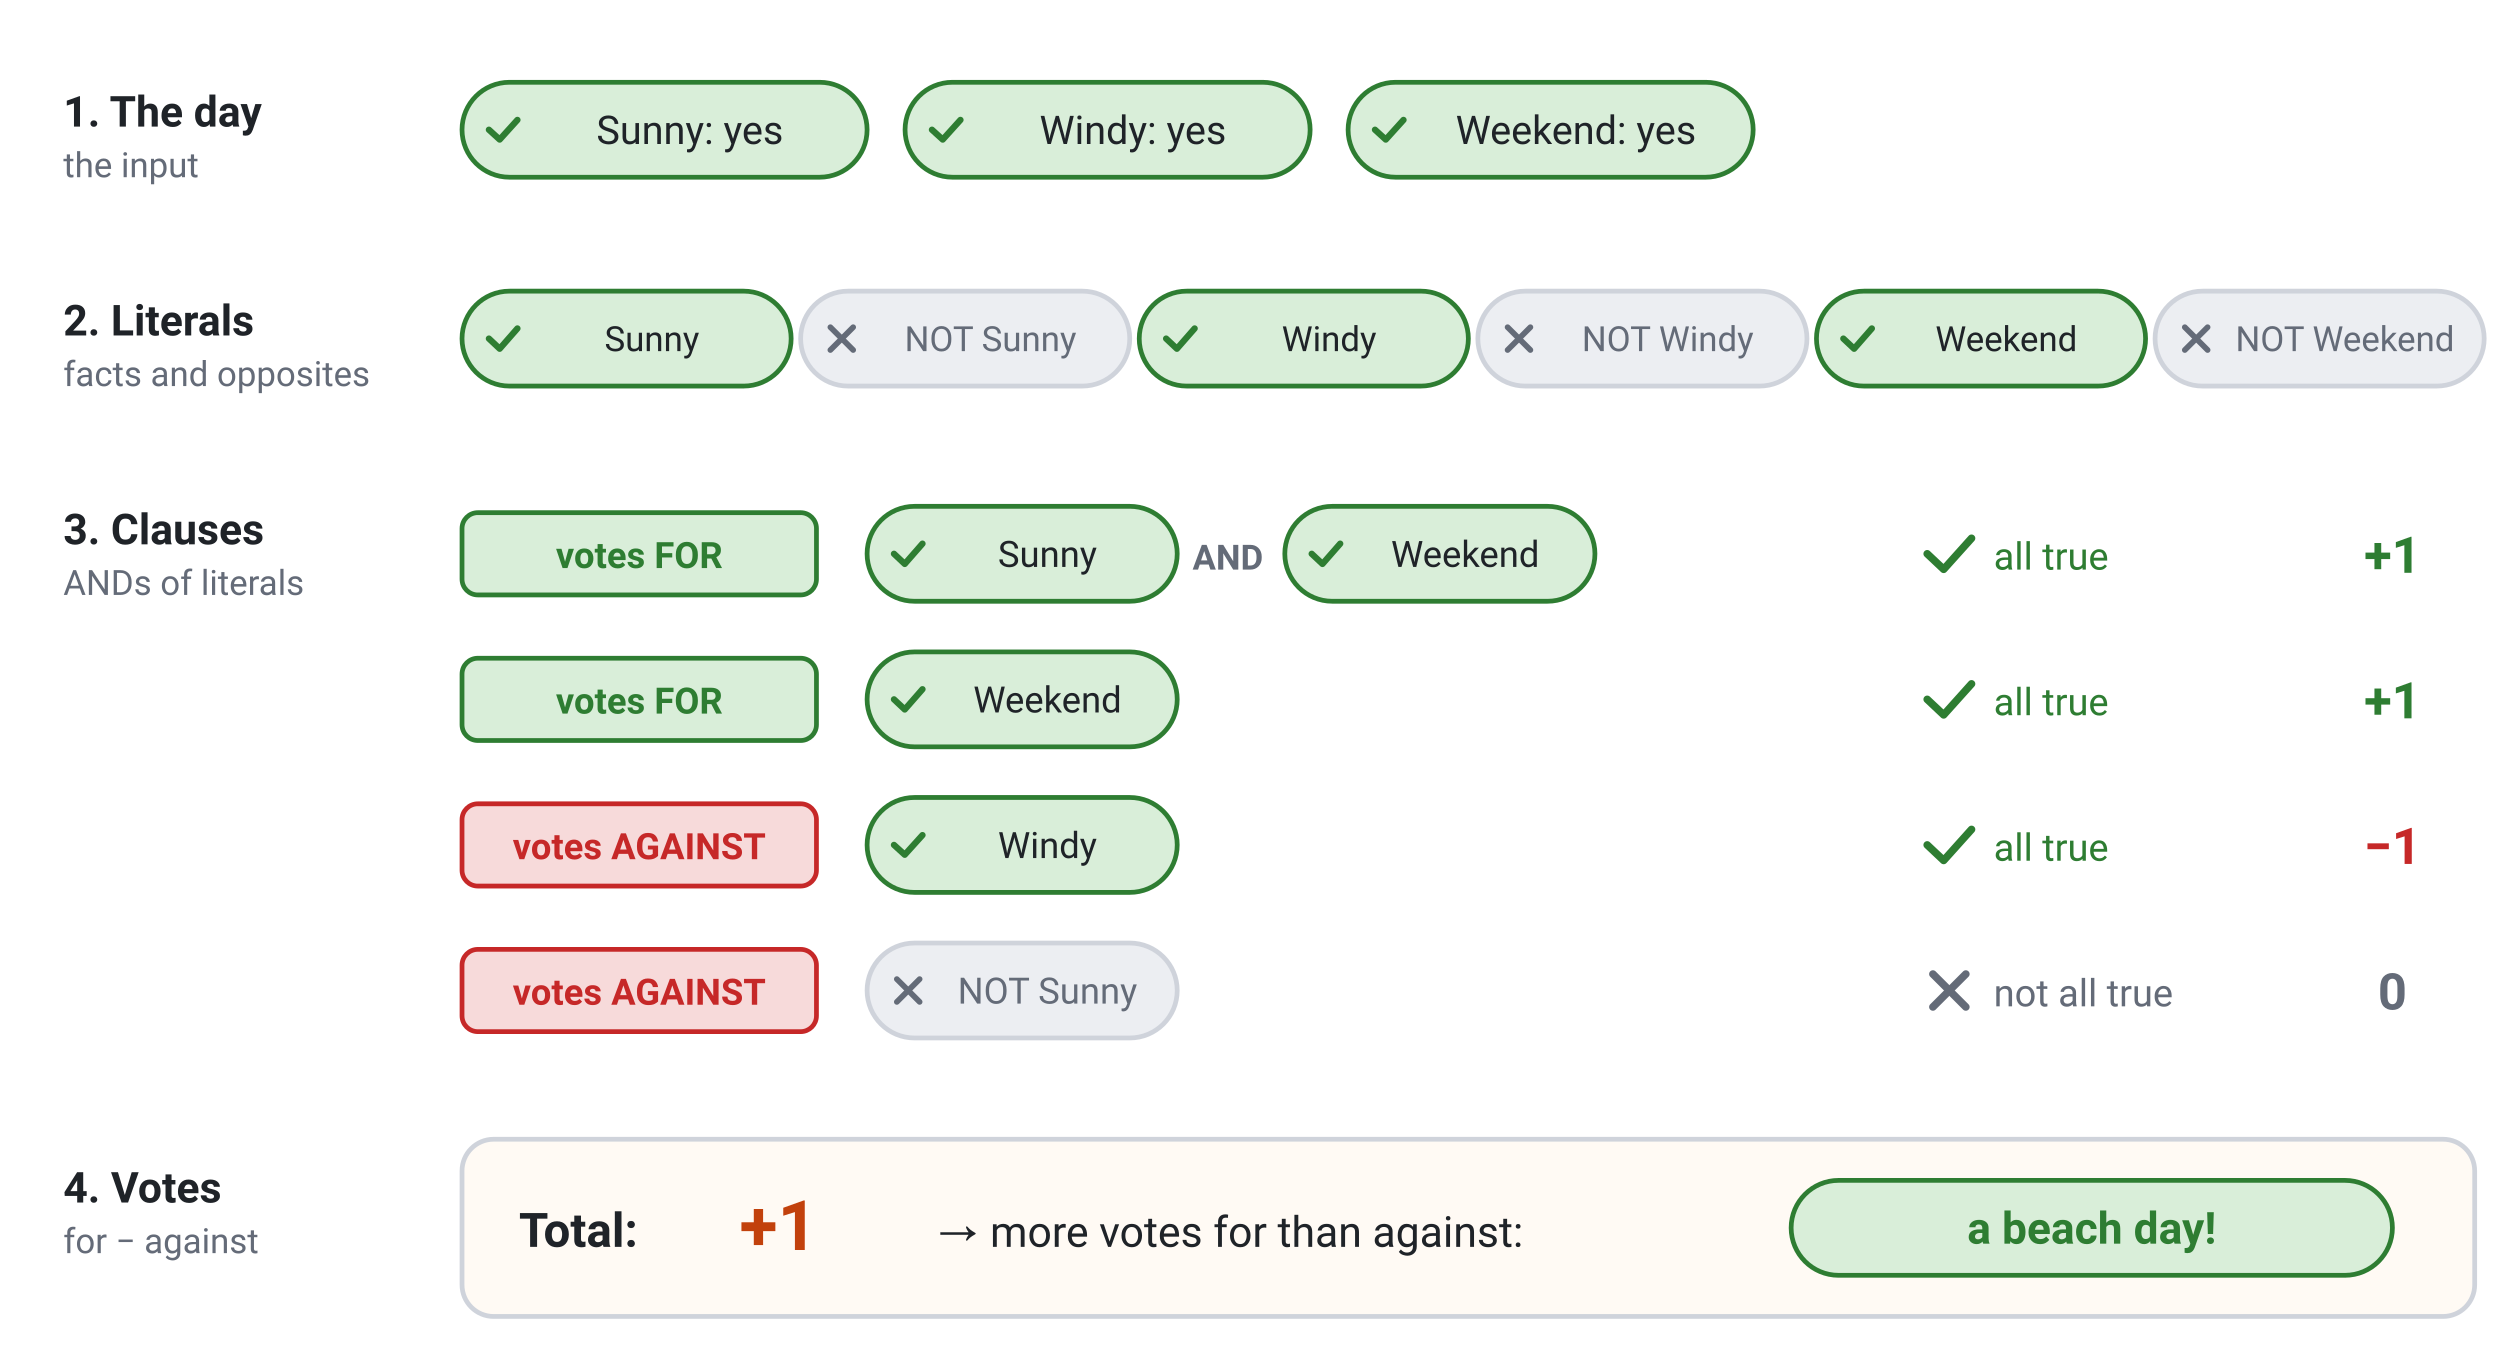
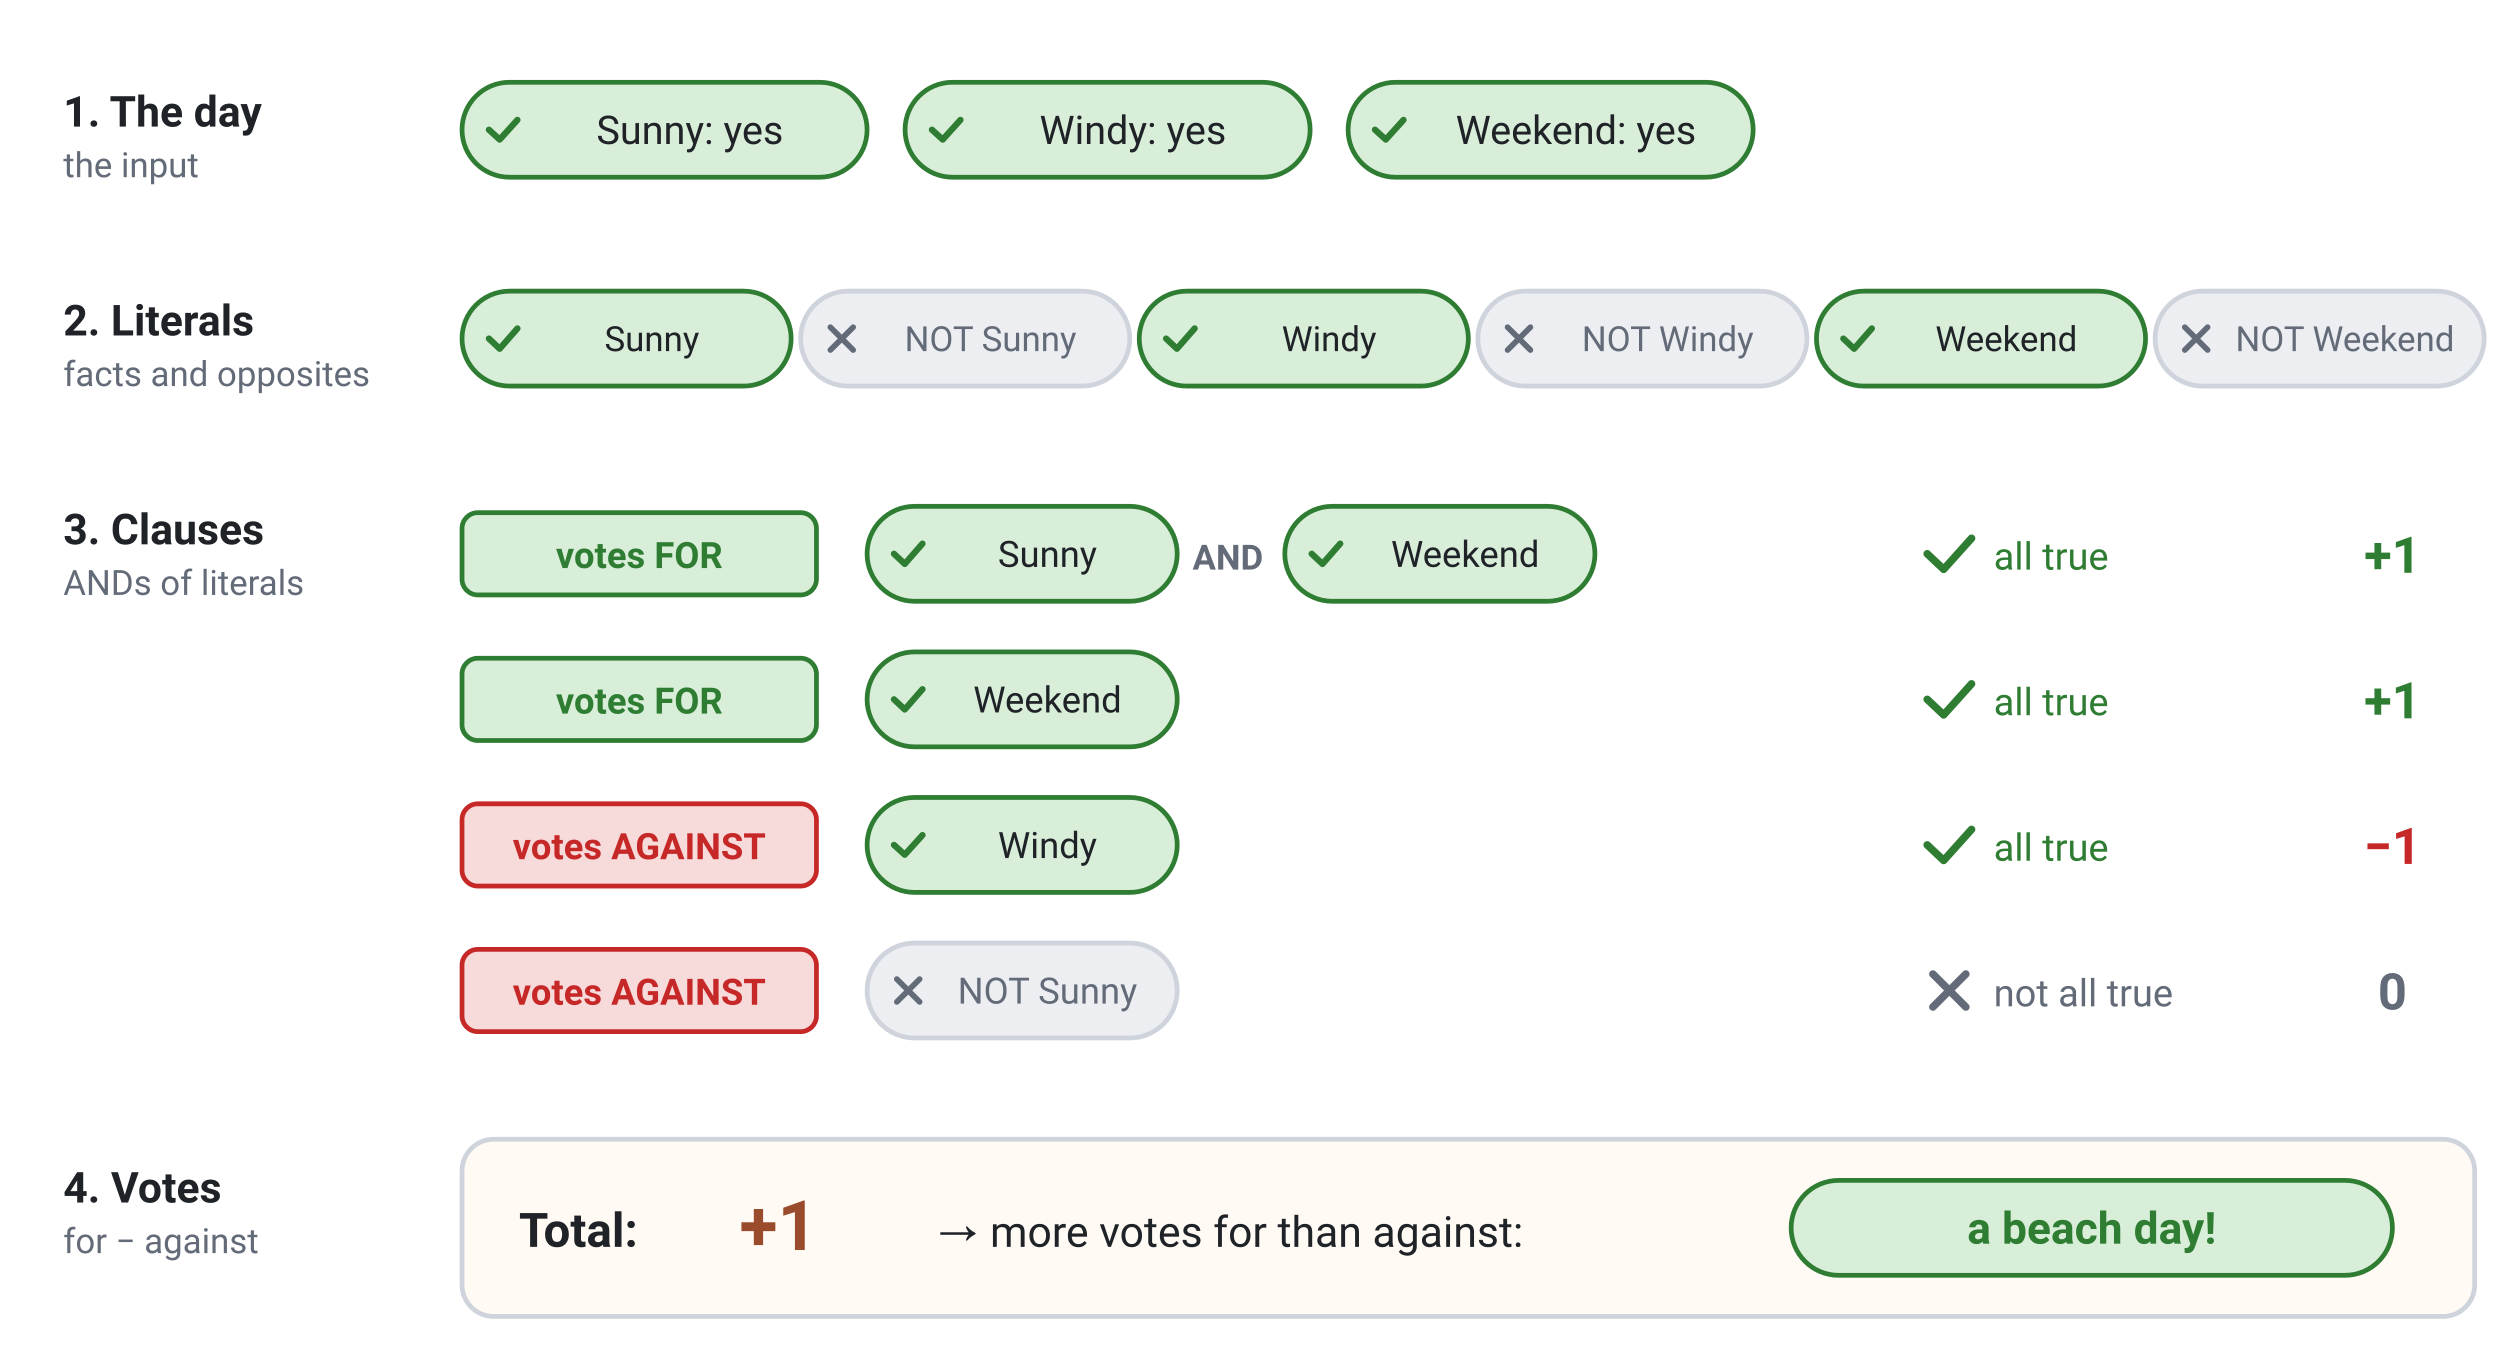
<svg xmlns="http://www.w3.org/2000/svg" viewBox="0 0 790 430" width="790" height="430" role="img" font-family="Roboto, 'Helvetica Neue', Helvetica, Arial, sans-serif">
  <style>@keyframes k1{0.000%{opacity:0} 9.990%{opacity:0} 10.000%{opacity:1} 23.990%{opacity:1} 24.000%{opacity:0} 100.000%{opacity:0}}
.k1{animation:k1 13s linear infinite}
@keyframes k2{0.000%{opacity:0} 14.990%{opacity:0} 15.000%{opacity:1} 96.990%{opacity:1} 97.000%{opacity:0} 100.000%{opacity:0}}
.k2{animation:k2 13s linear infinite}
@keyframes k3{0.000%{opacity:0} 25.990%{opacity:0} 26.000%{opacity:1} 39.990%{opacity:1} 40.000%{opacity:0} 100.000%{opacity:0}}
.k3{animation:k3 13s linear infinite}
@keyframes k4{0.000%{opacity:0} 30.990%{opacity:0} 31.000%{opacity:1} 96.990%{opacity:1} 97.000%{opacity:0} 100.000%{opacity:0}}
.k4{animation:k4 13s linear infinite}
@keyframes k5{0.000%{opacity:0} 41.990%{opacity:0} 42.000%{opacity:1} 55.990%{opacity:1} 56.000%{opacity:0} 100.000%{opacity:0}}
.k5{animation:k5 13s linear infinite}
@keyframes k6{0.000%{opacity:0} 46.990%{opacity:0} 47.000%{opacity:1} 96.990%{opacity:1} 97.000%{opacity:0} 100.000%{opacity:0}}
.k6{animation:k6 13s linear infinite}
@keyframes k7{0.000%{opacity:0} 57.990%{opacity:0} 58.000%{opacity:1} 71.990%{opacity:1} 72.000%{opacity:0} 100.000%{opacity:0}}
.k7{animation:k7 13s linear infinite}
@keyframes k8{0.000%{opacity:0} 62.990%{opacity:0} 63.000%{opacity:1} 96.990%{opacity:1} 97.000%{opacity:0} 100.000%{opacity:0}}
.k8{animation:k8 13s linear infinite}
@keyframes k9{0.000%{opacity:1} 14.990%{opacity:1} 15.000%{opacity:0} 100.000%{opacity:0}}
.k9{animation:k9 13s linear infinite}
@keyframes k10{0.000%{opacity:0} 14.990%{opacity:0} 15.000%{opacity:1} 30.990%{opacity:1} 31.000%{opacity:0} 100.000%{opacity:0}}
.k10{animation:k10 13s linear infinite}
@keyframes k11{0.000%{opacity:0} 30.990%{opacity:0} 31.000%{opacity:1} 46.990%{opacity:1} 47.000%{opacity:0} 100.000%{opacity:0}}
.k11{animation:k11 13s linear infinite}
@keyframes k12{0.000%{opacity:0} 46.990%{opacity:0} 47.000%{opacity:1} 62.990%{opacity:1} 63.000%{opacity:0} 100.000%{opacity:0}}
.k12{animation:k12 13s linear infinite}
@keyframes k13{0.000%{opacity:0} 62.990%{opacity:0} 63.000%{opacity:1} 96.990%{opacity:1} 97.000%{opacity:0} 100.000%{opacity:0}}
.k13{animation:k13 13s linear infinite}
@keyframes k14{0.000%{opacity:0} 77.990%{opacity:0} 78.000%{opacity:1} 96.990%{opacity:1} 97.000%{opacity:0} 100.000%{opacity:0}}
.k14{animation:k14 13s linear infinite}
@media (prefers-reduced-motion: reduce){.anim{animation:none!important}}</style>
  <text x="20" y="40" font-size="13.5" fill="#1f2328" text-anchor="start" font-weight="bold">1. The day</text>
  <text x="20" y="56" font-size="11" fill="#646b78" text-anchor="start" font-weight="normal">the input</text>
  <rect x="146" y="26" width="128" height="30" rx="15" fill="#d9eed9" stroke="#2e7d32" stroke-width="1.5" />
  <polyline points="154.5,41.0 157.9,44.1 163.5,37.9" fill="none" stroke="#2e7d32" stroke-width="2" stroke-linecap="round" stroke-linejoin="round" />
  <text x="218" y="45.5" font-size="12.5" fill="#1f2328" text-anchor="middle" font-weight="normal">Sunny: yes</text>
  <rect x="286" y="26" width="128" height="30" rx="15" fill="#d9eed9" stroke="#2e7d32" stroke-width="1.5" />
  <polyline points="294.5,41.0 297.9,44.1 303.5,37.9" fill="none" stroke="#2e7d32" stroke-width="2" stroke-linecap="round" stroke-linejoin="round" />
  <text x="358" y="45.5" font-size="12.5" fill="#1f2328" text-anchor="middle" font-weight="normal">Windy: yes</text>
  <rect x="426" y="26" width="128" height="30" rx="15" fill="#d9eed9" stroke="#2e7d32" stroke-width="1.5" />
  <polyline points="434.5,41.0 437.9,44.1 443.5,37.9" fill="none" stroke="#2e7d32" stroke-width="2" stroke-linecap="round" stroke-linejoin="round" />
  <text x="498" y="45.5" font-size="12.5" fill="#1f2328" text-anchor="middle" font-weight="normal">Weekend: yes</text>
  <text x="20" y="106" font-size="13.5" fill="#1f2328" text-anchor="start" font-weight="bold">2. Literals</text>
  <text x="20" y="122" font-size="11" fill="#646b78" text-anchor="start" font-weight="normal">facts and opposites</text>
  <rect x="146" y="92" width="104" height="30" rx="15" fill="#d9eed9" stroke="#2e7d32" stroke-width="1.5" />
  <polyline points="154.5,107.0 157.9,110.2 163.5,103.8" fill="none" stroke="#2e7d32" stroke-width="2" stroke-linecap="round" stroke-linejoin="round" />
  <text x="206" y="110.96" font-size="11" fill="#1f2328" text-anchor="middle" font-weight="normal">Sunny</text>
  <rect x="253" y="92" width="104" height="30" rx="15" fill="#eceef2" stroke="#cfd3db" stroke-width="1.5" />
  <line x1="262.4" y1="103.4" x2="269.6" y2="110.6" stroke="#646b78" stroke-width="1.8" stroke-linecap="round" />
  <line x1="262.4" y1="110.6" x2="269.6" y2="103.4" stroke="#646b78" stroke-width="1.8" stroke-linecap="round" />
  <text x="313" y="110.96" font-size="11" fill="#646b78" text-anchor="middle" font-weight="normal">NOT Sunny</text>
  <rect x="360" y="92" width="104" height="30" rx="15" fill="#d9eed9" stroke="#2e7d32" stroke-width="1.5" />
  <polyline points="368.5,107.0 371.9,110.2 377.5,103.8" fill="none" stroke="#2e7d32" stroke-width="2" stroke-linecap="round" stroke-linejoin="round" />
  <text x="420" y="110.96" font-size="11" fill="#1f2328" text-anchor="middle" font-weight="normal">Windy</text>
  <rect x="467" y="92" width="104" height="30" rx="15" fill="#eceef2" stroke="#cfd3db" stroke-width="1.5" />
  <line x1="476.4" y1="103.4" x2="483.6" y2="110.6" stroke="#646b78" stroke-width="1.8" stroke-linecap="round" />
  <line x1="476.4" y1="110.6" x2="483.6" y2="103.4" stroke="#646b78" stroke-width="1.8" stroke-linecap="round" />
  <text x="527" y="110.96" font-size="11" fill="#646b78" text-anchor="middle" font-weight="normal">NOT Windy</text>
  <rect x="574" y="92" width="104" height="30" rx="15" fill="#d9eed9" stroke="#2e7d32" stroke-width="1.5" />
  <polyline points="582.5,107.0 585.9,110.2 591.5,103.8" fill="none" stroke="#2e7d32" stroke-width="2" stroke-linecap="round" stroke-linejoin="round" />
  <text x="634" y="110.96" font-size="11" fill="#1f2328" text-anchor="middle" font-weight="normal">Weekend</text>
  <rect x="681" y="92" width="104" height="30" rx="15" fill="#eceef2" stroke="#cfd3db" stroke-width="1.5" />
  <line x1="690.4" y1="103.4" x2="697.6" y2="110.6" stroke="#646b78" stroke-width="1.8" stroke-linecap="round" />
  <line x1="690.4" y1="110.6" x2="697.6" y2="103.4" stroke="#646b78" stroke-width="1.8" stroke-linecap="round" />
  <text x="741" y="110.96" font-size="11" fill="#646b78" text-anchor="middle" font-weight="normal">NOT Weekend</text>
  <text x="20" y="172" font-size="13.5" fill="#1f2328" text-anchor="start" font-weight="bold">3. Clauses</text>
  <text x="20" y="188" font-size="11" fill="#646b78" text-anchor="start" font-weight="normal">ANDs of literals</text>
-   <rect x="138" y="155" width="640" height="42" rx="8" fill="#fbdcc8" stroke="none" stroke-width="1.5" opacity="0" class="anim k1" />
+   <rect x="138" y="155" width="640" height="42" rx="8" fill="#f1dccf" stroke="none" stroke-width="1.5" opacity="0" class="anim k1" />
  <rect x="146" y="162" width="112" height="26" rx="5" fill="#d9eed9" stroke="#2e7d32" stroke-width="1.5" />
  <text x="202" y="179.5" font-size="11.5" fill="#2e7d32" text-anchor="middle" font-weight="bold">votes FOR</text>
  <rect x="274" y="160" width="98" height="30" rx="15" fill="#d9eed9" stroke="#2e7d32" stroke-width="1.5" />
  <polyline points="282.5,175.0 285.9,178.2 291.5,171.8" fill="none" stroke="#2e7d32" stroke-width="2" stroke-linecap="round" stroke-linejoin="round" />
  <text x="331" y="179.14" font-size="11.5" fill="#1f2328" text-anchor="middle" font-weight="normal">Sunny</text>
  <text x="388" y="180" font-size="11" fill="#646b78" text-anchor="middle" font-weight="bold">AND</text>
  <rect x="406" y="160" width="98" height="30" rx="15" fill="#d9eed9" stroke="#2e7d32" stroke-width="1.5" />
  <polyline points="414.5,175.0 417.9,178.2 423.5,171.8" fill="none" stroke="#2e7d32" stroke-width="2" stroke-linecap="round" stroke-linejoin="round" />
  <text x="463" y="179.14" font-size="11.5" fill="#1f2328" text-anchor="middle" font-weight="normal">Weekend</text>
  <g class="anim k2">
    <polyline points="609.0,175.0 614.2,179.9 623.0,170.1" fill="none" stroke="#2e7d32" stroke-width="2.4" stroke-linecap="round" stroke-linejoin="round" />
    <text x="630" y="180" font-size="12" fill="#2e7d32" text-anchor="start" font-weight="normal">all true</text>
    <text x="756" y="181" font-size="16" fill="#2e7d32" text-anchor="middle" font-weight="bold">+1</text>
  </g>
-   <rect x="138" y="201" width="640" height="42" rx="8" fill="#fbdcc8" stroke="none" stroke-width="1.5" opacity="0" class="anim k3" />
+   <rect x="138" y="201" width="640" height="42" rx="8" fill="#f1dccf" stroke="none" stroke-width="1.5" opacity="0" class="anim k3" />
  <rect x="146" y="208" width="112" height="26" rx="5" fill="#d9eed9" stroke="#2e7d32" stroke-width="1.5" />
  <text x="202" y="225.5" font-size="11.5" fill="#2e7d32" text-anchor="middle" font-weight="bold">votes FOR</text>
  <rect x="274" y="206" width="98" height="30" rx="15" fill="#d9eed9" stroke="#2e7d32" stroke-width="1.5" />
  <polyline points="282.5,221.0 285.9,224.2 291.5,217.8" fill="none" stroke="#2e7d32" stroke-width="2" stroke-linecap="round" stroke-linejoin="round" />
  <text x="331" y="225.14" font-size="11.5" fill="#1f2328" text-anchor="middle" font-weight="normal">Weekend</text>
  <g class="anim k4">
    <polyline points="609.0,221.0 614.2,225.9 623.0,216.1" fill="none" stroke="#2e7d32" stroke-width="2.4" stroke-linecap="round" stroke-linejoin="round" />
    <text x="630" y="226" font-size="12" fill="#2e7d32" text-anchor="start" font-weight="normal">all true</text>
    <text x="756" y="227" font-size="16" fill="#2e7d32" text-anchor="middle" font-weight="bold">+1</text>
  </g>
-   <rect x="138" y="247" width="640" height="42" rx="8" fill="#fbdcc8" stroke="none" stroke-width="1.5" opacity="0" class="anim k5" />
+   <rect x="138" y="247" width="640" height="42" rx="8" fill="#f1dccf" stroke="none" stroke-width="1.5" opacity="0" class="anim k5" />
  <rect x="146" y="254" width="112" height="26" rx="5" fill="#f7dada" stroke="#c62828" stroke-width="1.5" />
  <text x="202" y="271.5" font-size="11.5" fill="#c62828" text-anchor="middle" font-weight="bold">votes AGAINST</text>
  <rect x="274" y="252" width="98" height="30" rx="15" fill="#d9eed9" stroke="#2e7d32" stroke-width="1.5" />
  <polyline points="282.5,267.0 285.9,270.1 291.5,263.9" fill="none" stroke="#2e7d32" stroke-width="2" stroke-linecap="round" stroke-linejoin="round" />
  <text x="331" y="271.14" font-size="11.5" fill="#1f2328" text-anchor="middle" font-weight="normal">Windy</text>
  <g class="anim k6">
    <polyline points="609.0,267.0 614.2,271.9 623.0,262.1" fill="none" stroke="#2e7d32" stroke-width="2.4" stroke-linecap="round" stroke-linejoin="round" />
    <text x="630" y="272" font-size="12" fill="#2e7d32" text-anchor="start" font-weight="normal">all true</text>
    <text x="756" y="273" font-size="16" fill="#c62828" text-anchor="middle" font-weight="bold">−1</text>
  </g>
-   <rect x="138" y="293" width="640" height="42" rx="8" fill="#fbdcc8" stroke="none" stroke-width="1.5" opacity="0" class="anim k7" />
+   <rect x="138" y="293" width="640" height="42" rx="8" fill="#f1dccf" stroke="none" stroke-width="1.5" opacity="0" class="anim k7" />
  <rect x="146" y="300" width="112" height="26" rx="5" fill="#f7dada" stroke="#c62828" stroke-width="1.5" />
  <text x="202" y="317.5" font-size="11.5" fill="#c62828" text-anchor="middle" font-weight="bold">votes AGAINST</text>
  <rect x="274" y="298" width="98" height="30" rx="15" fill="#eceef2" stroke="#cfd3db" stroke-width="1.5" />
  <line x1="283.4" y1="309.4" x2="290.6" y2="316.6" stroke="#646b78" stroke-width="1.8" stroke-linecap="round" />
  <line x1="283.4" y1="316.6" x2="290.6" y2="309.4" stroke="#646b78" stroke-width="1.8" stroke-linecap="round" />
  <text x="331" y="317.14" font-size="11.5" fill="#646b78" text-anchor="middle" font-weight="normal">NOT Sunny</text>
  <g class="anim k8">
    <line x1="610.8" y1="307.8" x2="621.2" y2="318.2" stroke="#646b78" stroke-width="2.4" stroke-linecap="round" />
    <line x1="610.8" y1="318.2" x2="621.2" y2="307.8" stroke="#646b78" stroke-width="2.4" stroke-linecap="round" />
    <text x="630" y="318" font-size="12" fill="#646b78" text-anchor="start" font-weight="normal">not all true</text>
    <text x="756" y="319" font-size="16" fill="#646b78" text-anchor="middle" font-weight="bold">0</text>
  </g>
  <text x="20" y="380" font-size="13.5" fill="#1f2328" text-anchor="start" font-weight="bold">4. Votes</text>
  <text x="20" y="396" font-size="11" fill="#646b78" text-anchor="start" font-weight="normal">for − against</text>
  <rect x="146" y="360" width="636" height="56" rx="10" fill="#fffaf4" stroke="#cfd3db" stroke-width="1.5" />
  <text x="164" y="394" font-size="15" fill="#1f2328" text-anchor="start" font-weight="bold">Total:</text>
-   <text x="246" y="395" font-size="22" fill="#c2410c" text-anchor="middle" font-weight="bold" opacity="0" class="anim k9">0</text>
-   <text x="246" y="395" font-size="22" fill="#c2410c" text-anchor="middle" font-weight="bold" opacity="0" class="anim k10">+1</text>
-   <text x="246" y="395" font-size="22" fill="#c2410c" text-anchor="middle" font-weight="bold" opacity="0" class="anim k11">+2</text>
-   <text x="246" y="395" font-size="22" fill="#c2410c" text-anchor="middle" font-weight="bold" opacity="0" class="anim k12">+1</text>
-   <text x="246" y="395" font-size="22" fill="#c2410c" text-anchor="middle" font-weight="bold" class="anim k13">+1</text>
+   <text x="246" y="395" font-size="22" fill="#9a4b2c" text-anchor="middle" font-weight="bold" opacity="0" class="anim k9">0</text>
+   <text x="246" y="395" font-size="22" fill="#9a4b2c" text-anchor="middle" font-weight="bold" opacity="0" class="anim k10">+1</text>
+   <text x="246" y="395" font-size="22" fill="#9a4b2c" text-anchor="middle" font-weight="bold" opacity="0" class="anim k11">+2</text>
+   <text x="246" y="395" font-size="22" fill="#9a4b2c" text-anchor="middle" font-weight="bold" opacity="0" class="anim k12">+1</text>
+   <text x="246" y="395" font-size="22" fill="#9a4b2c" text-anchor="middle" font-weight="bold" class="anim k13">+1</text>
  <g class="anim k14">
    <text x="296" y="394" font-size="13.5" fill="#1f2328" text-anchor="start" font-weight="normal">→  more votes for than against:</text>
    <rect x="566" y="373" width="190" height="30" rx="15" fill="#d9eed9" stroke="#2e7d32" stroke-width="1.5" />
    <text x="661" y="393" font-size="14" fill="#2e7d32" text-anchor="middle" font-weight="bold">a beach day!</text>
  </g>
</svg>
